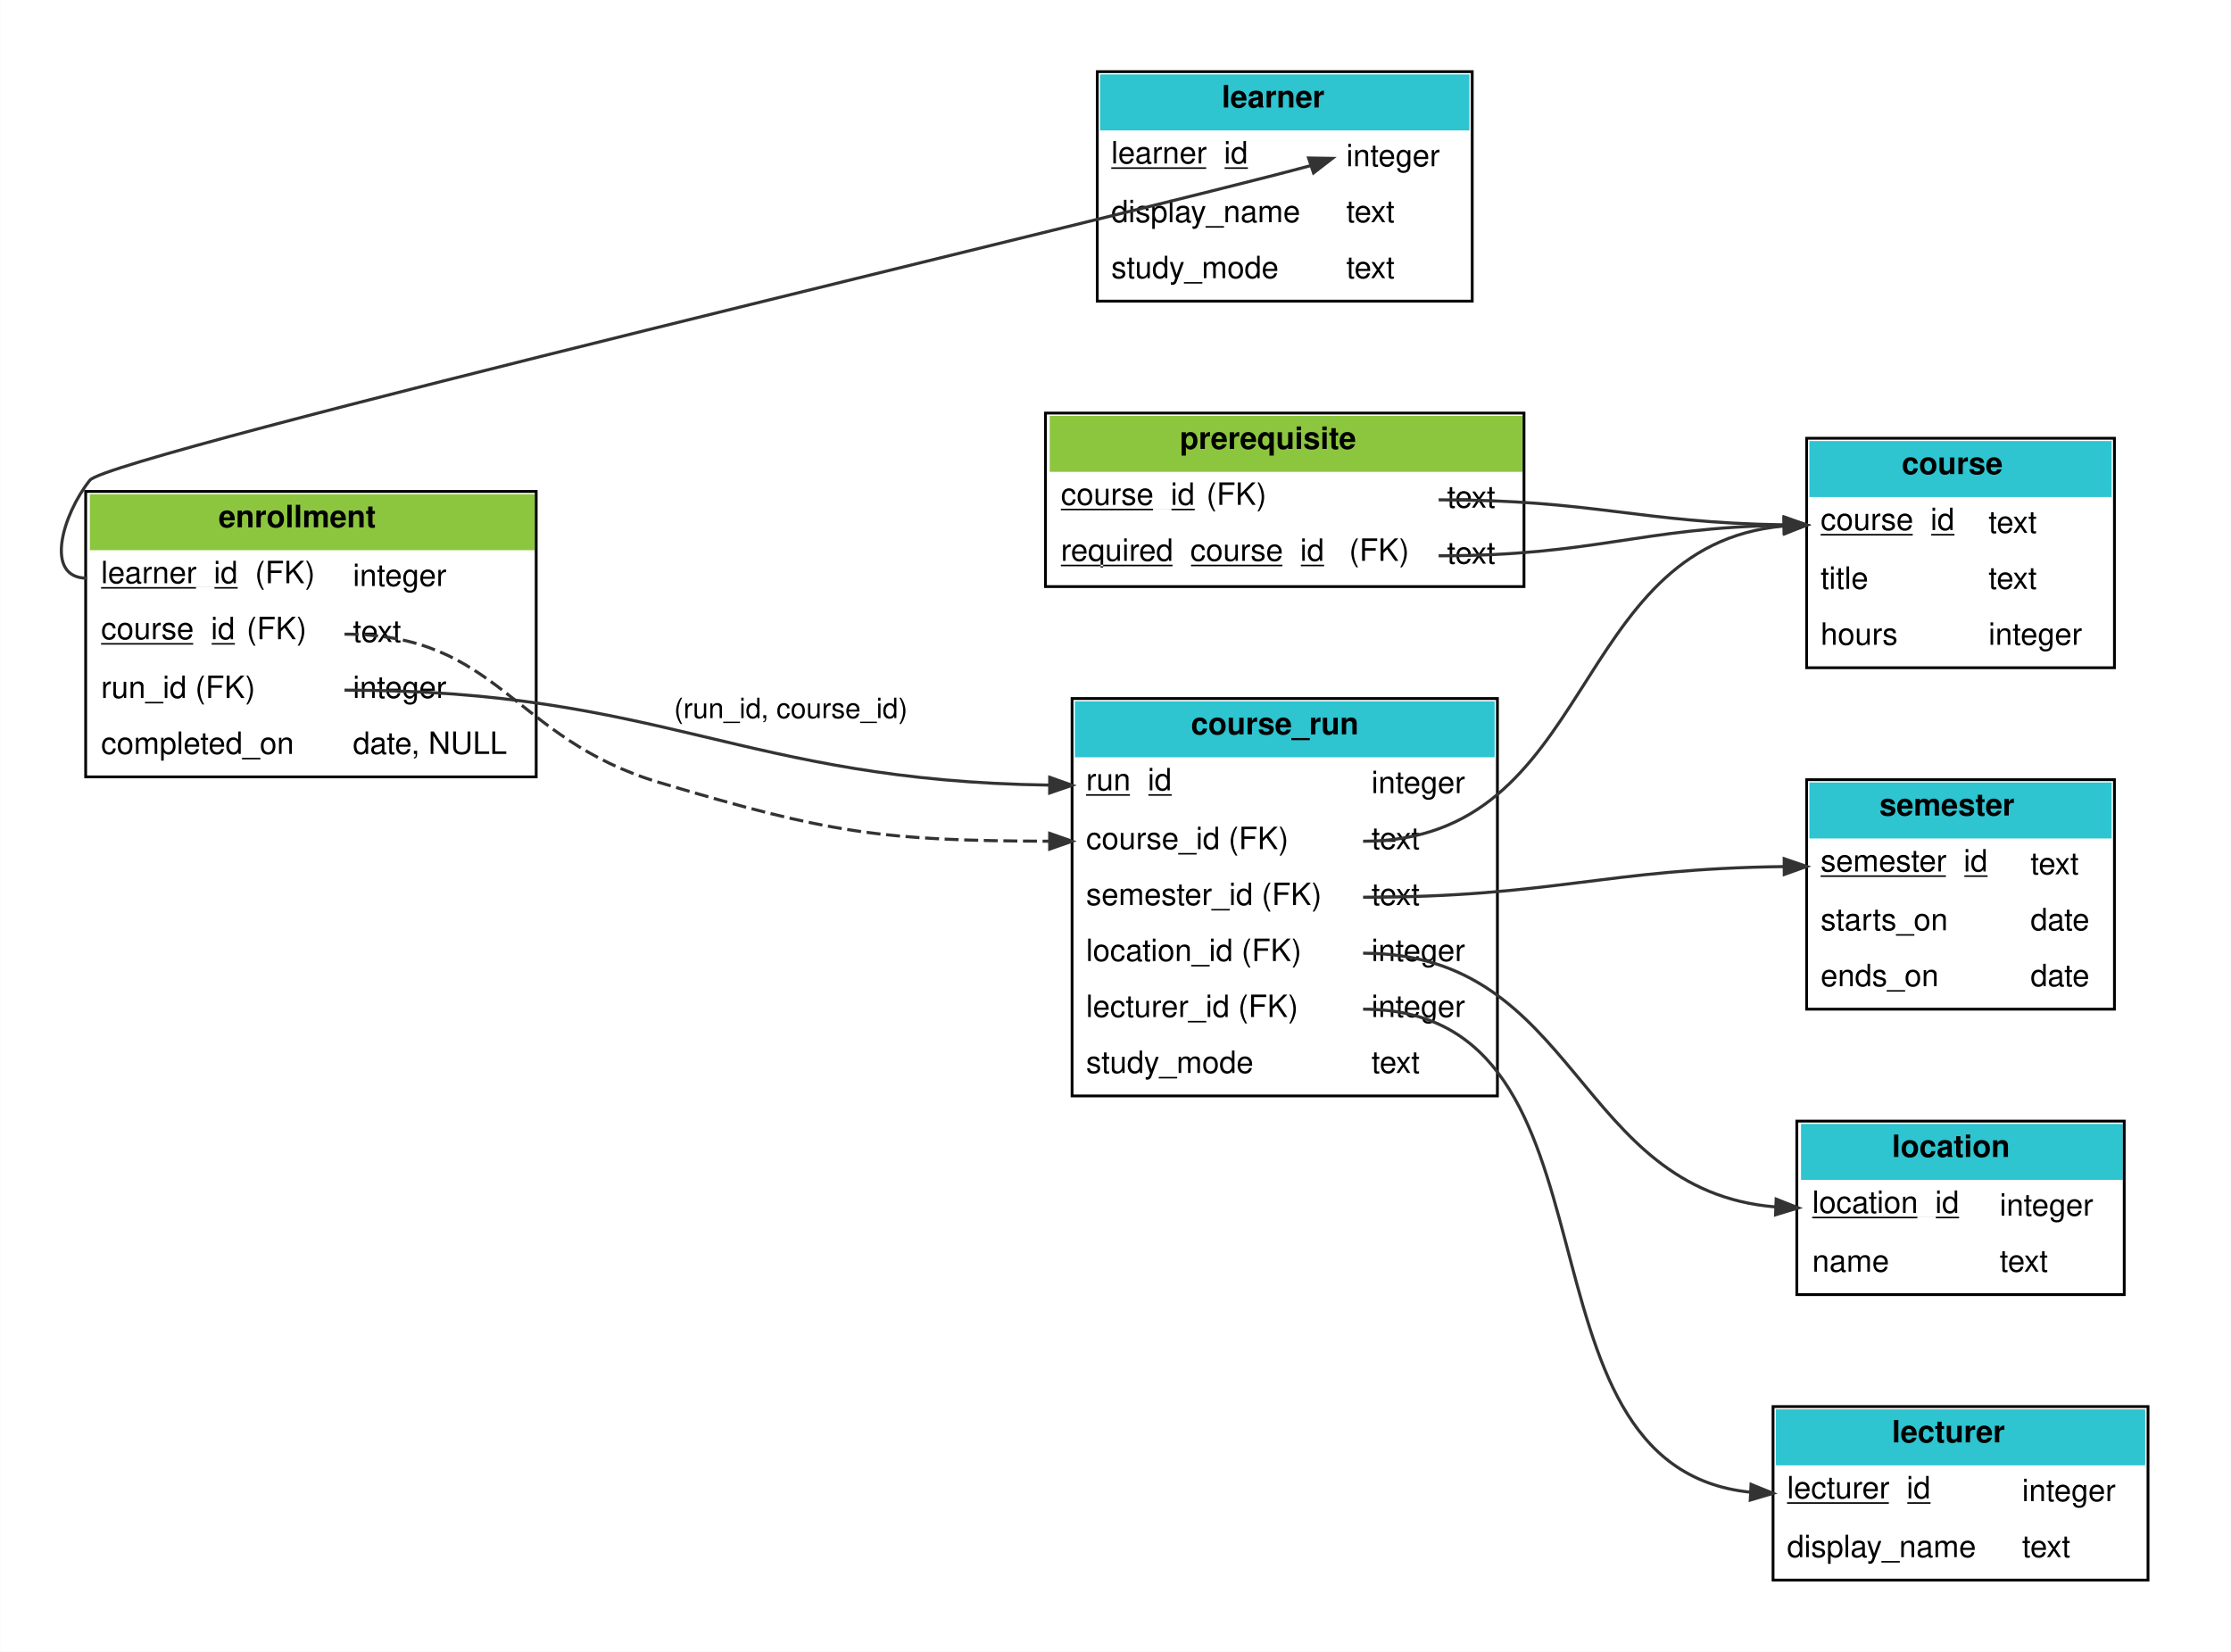
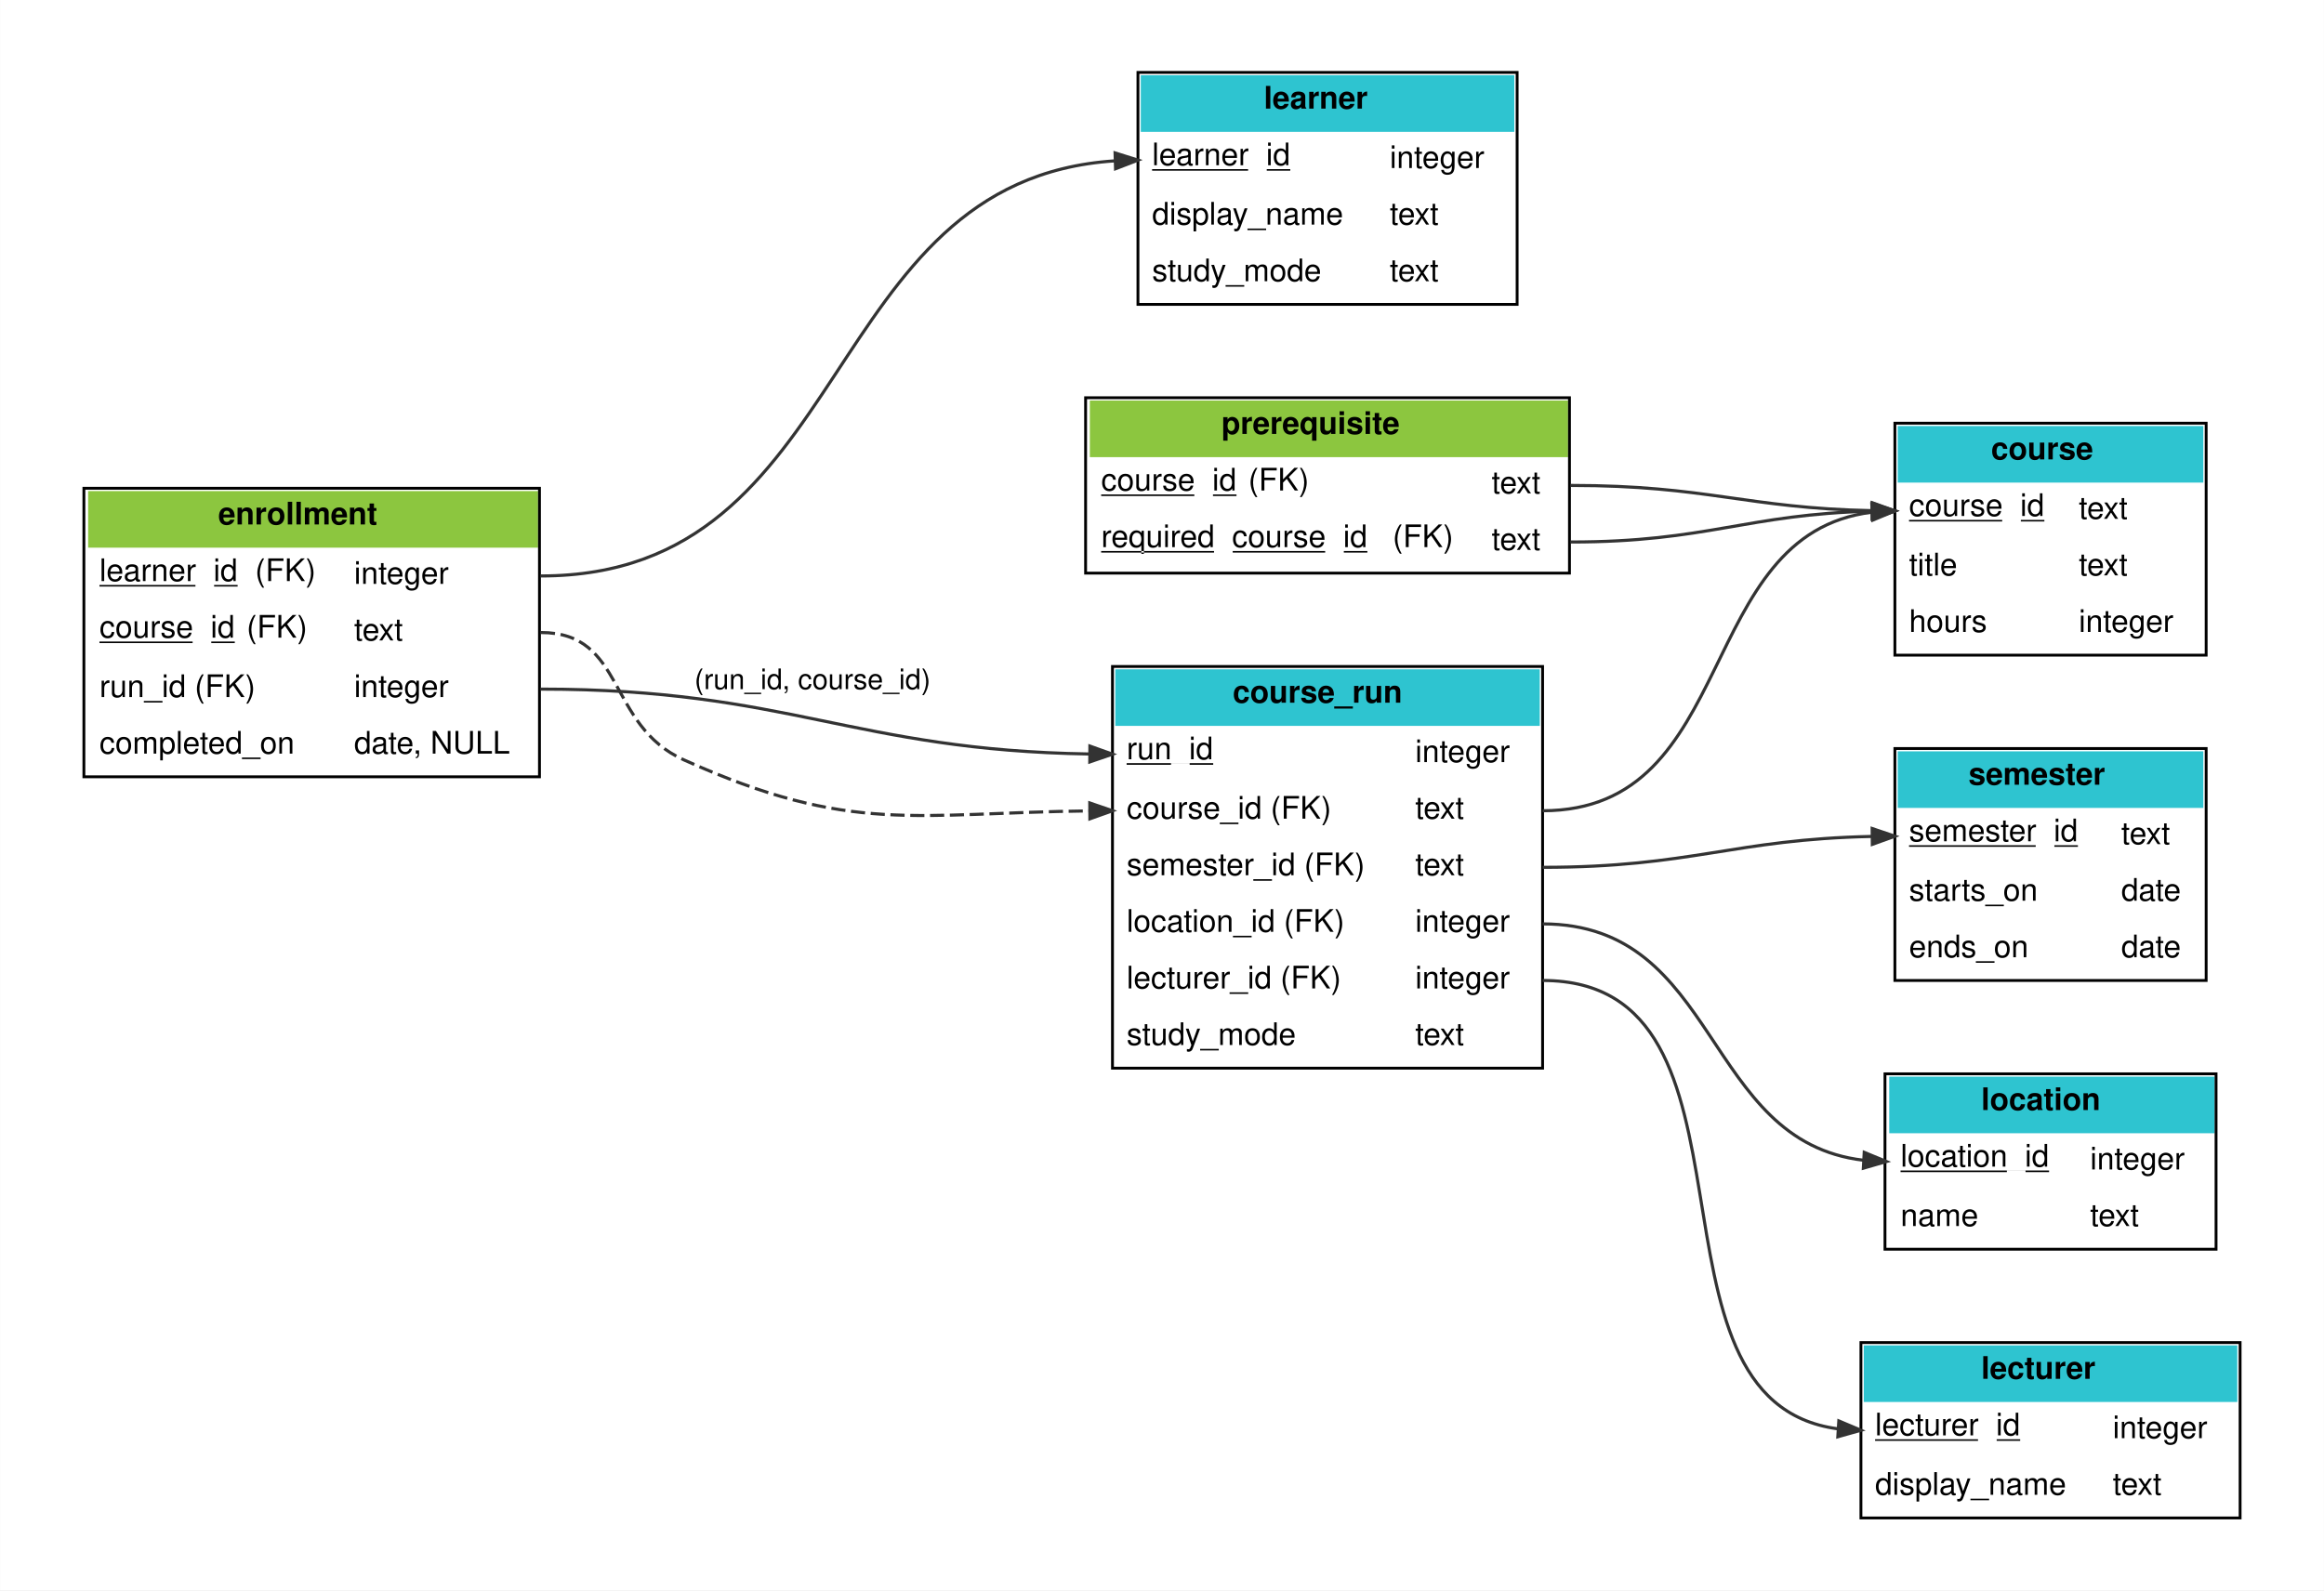
- <svg xmlns="http://www.w3.org/2000/svg" width="797pt" height="590pt" viewBox="0.00 0.00 797.16 590.20">
-   <g id="graph0" class="graph" transform="scale(1 1) rotate(0) translate(21.6 568.6)">
-     <polygon fill="white" stroke="transparent" points="-21.6,21.6 -21.6,-568.6 775.56,-568.6 775.56,21.6 -21.6,21.6" />
+ <svg xmlns="http://www.w3.org/2000/svg" width="821pt" height="562pt" viewBox="0.00 0.00 821.20 562.20">
+   <g id="graph0" class="graph" transform="scale(1 1) rotate(0) translate(21.6 540.6)">
+     <polygon fill="white" stroke="transparent" points="-21.6,21.6 -21.6,-540.6 799.6,-540.6 799.6,21.6 -21.6,21.6" />
    <g id="node1" class="node">
-       <polygon fill="white" stroke="transparent" points="370.46,-461 370.46,-543 504.46,-543 504.46,-461 370.46,-461" />
-       <polygon fill="#2ec4d0" stroke="transparent" points="371.46,-522 371.46,-542 503.46,-542 503.46,-522 371.46,-522" />
-       <text text-anchor="start" x="414.96" y="-530.2" font-family="Helvetica,sans-Serif" font-weight="bold" font-size="11.00">learner</text>
-       <text text-anchor="start" x="375.46" y="-510.2" font-family="Helvetica,sans-Serif" text-decoration="underline" font-size="11.00">learner_id</text>
-       <text text-anchor="start" x="459.46" y="-509.2" font-family="Helvetica,sans-Serif" font-size="11.00">integer</text>
-       <text text-anchor="start" x="375.46" y="-489.2" font-family="Helvetica,sans-Serif" font-size="11.00">display_name</text>
-       <text text-anchor="start" x="459.46" y="-489.2" font-family="Helvetica,sans-Serif" font-size="11.00">text</text>
-       <text text-anchor="start" x="375.46" y="-469.2" font-family="Helvetica,sans-Serif" font-size="11.00">study_mode</text>
-       <text text-anchor="start" x="459.46" y="-469.2" font-family="Helvetica,sans-Serif" font-size="11.00">text</text>
-       <polygon fill="none" stroke="black" points="370.46,-461 370.46,-543 504.46,-543 504.46,-461 370.46,-461" />
+       <polygon fill="white" stroke="transparent" points="380.5,-433 380.5,-515 514.5,-515 514.5,-433 380.5,-433" />
+       <polygon fill="#2ec4d0" stroke="transparent" points="381.5,-494 381.5,-514 513.5,-514 513.5,-494 381.5,-494" />
+       <text text-anchor="start" x="425" y="-502.2" font-family="Helvetica,sans-Serif" font-weight="bold" font-size="11.00">learner</text>
+       <text text-anchor="start" x="385.5" y="-482.2" font-family="Helvetica,sans-Serif" text-decoration="underline" font-size="11.00">learner_id</text>
+       <text text-anchor="start" x="469.5" y="-481.2" font-family="Helvetica,sans-Serif" font-size="11.00">integer</text>
+       <text text-anchor="start" x="385.5" y="-461.2" font-family="Helvetica,sans-Serif" font-size="11.00">display_name</text>
+       <text text-anchor="start" x="469.5" y="-461.2" font-family="Helvetica,sans-Serif" font-size="11.00">text</text>
+       <text text-anchor="start" x="385.5" y="-441.2" font-family="Helvetica,sans-Serif" font-size="11.00">study_mode</text>
+       <text text-anchor="start" x="469.5" y="-441.2" font-family="Helvetica,sans-Serif" font-size="11.00">text</text>
+       <polygon fill="none" stroke="black" points="380.5,-433 380.5,-515 514.5,-515 514.5,-433 380.5,-433" />
    </g>
    <g id="node2" class="node">
-       <polygon fill="white" stroke="transparent" points="8.96,-291 8.96,-393 169.96,-393 169.96,-291 8.96,-291" />
-       <polygon fill="#8cc63f" stroke="transparent" points="10.46,-372 10.46,-392 169.46,-392 169.46,-372 10.46,-372" />
-       <text text-anchor="start" x="56.46" y="-380.2" font-family="Helvetica,sans-Serif" font-weight="bold" font-size="11.00">enrollment</text>
-       <text text-anchor="start" x="14.46" y="-360.2" font-family="Helvetica,sans-Serif" text-decoration="underline" font-size="11.00">learner_id</text>
-       <text text-anchor="start" x="69.46" y="-360.2" font-family="Helvetica,sans-Serif" font-size="11.00"> (FK)</text>
-       <text text-anchor="start" x="104.46" y="-359.2" font-family="Helvetica,sans-Serif" font-size="11.00">integer</text>
-       <text text-anchor="start" x="14.46" y="-340.2" font-family="Helvetica,sans-Serif" text-decoration="underline" font-size="11.00">course_id</text>
-       <text text-anchor="start" x="66.46" y="-340.2" font-family="Helvetica,sans-Serif" font-size="11.00"> (FK)</text>
-       <text text-anchor="start" x="104.46" y="-339.2" font-family="Helvetica,sans-Serif" font-size="11.00">text</text>
-       <text text-anchor="start" x="14.46" y="-319.2" font-family="Helvetica,sans-Serif" font-size="11.00">run_id (FK)</text>
-       <text text-anchor="start" x="104.46" y="-319.2" font-family="Helvetica,sans-Serif" font-size="11.00">integer</text>
-       <text text-anchor="start" x="14.46" y="-299.2" font-family="Helvetica,sans-Serif" font-size="11.00">completed_on</text>
-       <text text-anchor="start" x="104.46" y="-299.2" font-family="Helvetica,sans-Serif" font-size="11.00">date, NULL</text>
-       <polygon fill="none" stroke="black" points="8.96,-291 8.96,-393 169.96,-393 169.96,-291 8.96,-291" />
+       <polygon fill="white" stroke="transparent" points="8,-266 8,-368 169,-368 169,-266 8,-266" />
+       <polygon fill="#8cc63f" stroke="transparent" points="9.5,-347 9.5,-367 168.5,-367 168.5,-347 9.5,-347" />
+       <text text-anchor="start" x="55.5" y="-355.2" font-family="Helvetica,sans-Serif" font-weight="bold" font-size="11.00">enrollment</text>
+       <text text-anchor="start" x="13.5" y="-335.2" font-family="Helvetica,sans-Serif" text-decoration="underline" font-size="11.00">learner_id</text>
+       <text text-anchor="start" x="68.5" y="-335.2" font-family="Helvetica,sans-Serif" font-size="11.00"> (FK)</text>
+       <text text-anchor="start" x="103.5" y="-334.2" font-family="Helvetica,sans-Serif" font-size="11.00">integer</text>
+       <text text-anchor="start" x="13.5" y="-315.2" font-family="Helvetica,sans-Serif" text-decoration="underline" font-size="11.00">course_id</text>
+       <text text-anchor="start" x="65.5" y="-315.2" font-family="Helvetica,sans-Serif" font-size="11.00"> (FK)</text>
+       <text text-anchor="start" x="103.5" y="-314.2" font-family="Helvetica,sans-Serif" font-size="11.00">text</text>
+       <text text-anchor="start" x="13.5" y="-294.2" font-family="Helvetica,sans-Serif" font-size="11.00">run_id (FK)</text>
+       <text text-anchor="start" x="103.5" y="-294.2" font-family="Helvetica,sans-Serif" font-size="11.00">integer</text>
+       <text text-anchor="start" x="13.5" y="-274.2" font-family="Helvetica,sans-Serif" font-size="11.00">completed_on</text>
+       <text text-anchor="start" x="103.5" y="-274.2" font-family="Helvetica,sans-Serif" font-size="11.00">date, NULL</text>
+       <polygon fill="none" stroke="black" points="8,-266 8,-368 169,-368 169,-266 8,-266" />
    </g>
    <g id="edge1" class="edge">
-       <path fill="none" stroke="#333333" stroke-width="1.1" d="M9.46,-362C-6.1,-362 0.76,-384.83 10.46,-397 17.66,-406.03 386.93,-493.14 446.62,-509.4" />
-       <polygon fill="#333333" stroke="#333333" stroke-width="1.1" points="445.99,-512.14 454.46,-512 447.75,-506.82 445.99,-512.14" />
+       <path fill="none" stroke="#333333" stroke-width="1.1" d="M169.5,-337C281,-337 266.99,-476.91 372.36,-483.74" />
+       <polygon fill="#333333" stroke="#333333" stroke-width="1.1" points="372.42,-486.54 380.5,-484 372.59,-480.95 372.42,-486.54" />
    </g>
    <g id="node3" class="node">
-       <polygon fill="white" stroke="transparent" points="361.46,-177 361.46,-319 513.46,-319 513.46,-177 361.46,-177" />
-       <polygon fill="#2ec4d0" stroke="transparent" points="362.46,-298 362.46,-318 512.46,-318 512.46,-298 362.46,-298" />
-       <text text-anchor="start" x="403.96" y="-306.2" font-family="Helvetica,sans-Serif" font-weight="bold" font-size="11.00">course_run</text>
-       <text text-anchor="start" x="366.46" y="-286.2" font-family="Helvetica,sans-Serif" text-decoration="underline" font-size="11.00">run_id</text>
-       <text text-anchor="start" x="468.46" y="-285.2" font-family="Helvetica,sans-Serif" font-size="11.00">integer</text>
-       <text text-anchor="start" x="366.46" y="-265.2" font-family="Helvetica,sans-Serif" font-size="11.00">course_id (FK)</text>
-       <text text-anchor="start" x="468.46" y="-265.2" font-family="Helvetica,sans-Serif" font-size="11.00">text</text>
-       <text text-anchor="start" x="366.46" y="-245.2" font-family="Helvetica,sans-Serif" font-size="11.00">semester_id (FK)</text>
-       <text text-anchor="start" x="468.46" y="-245.2" font-family="Helvetica,sans-Serif" font-size="11.00">text</text>
-       <text text-anchor="start" x="366.46" y="-225.2" font-family="Helvetica,sans-Serif" font-size="11.00">location_id (FK)</text>
-       <text text-anchor="start" x="468.46" y="-225.2" font-family="Helvetica,sans-Serif" font-size="11.00">integer</text>
-       <text text-anchor="start" x="366.46" y="-205.2" font-family="Helvetica,sans-Serif" font-size="11.00">lecturer_id (FK)</text>
-       <text text-anchor="start" x="468.46" y="-205.2" font-family="Helvetica,sans-Serif" font-size="11.00">integer</text>
-       <text text-anchor="start" x="366.46" y="-185.2" font-family="Helvetica,sans-Serif" font-size="11.00">study_mode</text>
-       <text text-anchor="start" x="468.46" y="-185.2" font-family="Helvetica,sans-Serif" font-size="11.00">text</text>
-       <polygon fill="none" stroke="black" points="361.46,-177 361.46,-319 513.46,-319 513.46,-177 361.46,-177" />
+       <polygon fill="white" stroke="transparent" points="371.5,-163 371.5,-305 523.5,-305 523.5,-163 371.5,-163" />
+       <polygon fill="#2ec4d0" stroke="transparent" points="372.5,-284 372.5,-304 522.5,-304 522.5,-284 372.5,-284" />
+       <text text-anchor="start" x="414" y="-292.2" font-family="Helvetica,sans-Serif" font-weight="bold" font-size="11.00">course_run</text>
+       <text text-anchor="start" x="376.5" y="-272.2" font-family="Helvetica,sans-Serif" text-decoration="underline" font-size="11.00">run_id</text>
+       <text text-anchor="start" x="478.5" y="-271.2" font-family="Helvetica,sans-Serif" font-size="11.00">integer</text>
+       <text text-anchor="start" x="376.5" y="-251.2" font-family="Helvetica,sans-Serif" font-size="11.00">course_id (FK)</text>
+       <text text-anchor="start" x="478.5" y="-251.2" font-family="Helvetica,sans-Serif" font-size="11.00">text</text>
+       <text text-anchor="start" x="376.5" y="-231.2" font-family="Helvetica,sans-Serif" font-size="11.00">semester_id (FK)</text>
+       <text text-anchor="start" x="478.5" y="-231.2" font-family="Helvetica,sans-Serif" font-size="11.00">text</text>
+       <text text-anchor="start" x="376.5" y="-211.2" font-family="Helvetica,sans-Serif" font-size="11.00">location_id (FK)</text>
+       <text text-anchor="start" x="478.5" y="-211.2" font-family="Helvetica,sans-Serif" font-size="11.00">integer</text>
+       <text text-anchor="start" x="376.5" y="-191.2" font-family="Helvetica,sans-Serif" font-size="11.00">lecturer_id (FK)</text>
+       <text text-anchor="start" x="478.5" y="-191.2" font-family="Helvetica,sans-Serif" font-size="11.00">integer</text>
+       <text text-anchor="start" x="376.5" y="-171.2" font-family="Helvetica,sans-Serif" font-size="11.00">study_mode</text>
+       <text text-anchor="start" x="478.5" y="-171.2" font-family="Helvetica,sans-Serif" font-size="11.00">text</text>
+       <polygon fill="none" stroke="black" points="371.5,-163 371.5,-305 523.5,-305 523.5,-163 371.5,-163" />
    </g>
    <g id="edge2" class="edge">
-       <path fill="none" stroke="#333333" stroke-width="1.1" d="M101.46,-322C215.27,-322 243.61,-289.58 353.42,-288.06" />
-       <polygon fill="#333333" stroke="#333333" stroke-width="1.1" points="353.48,-290.85 361.46,-288 353.45,-285.25 353.48,-290.85" />
-       <text text-anchor="middle" x="260.96" y="-312" font-family="Helvetica,sans-Serif" font-size="10.00"> (run_id, course_id)</text>
+       <path fill="none" stroke="#333333" stroke-width="1.1" d="M169.5,-297C257.12,-297 279.79,-275.37 363.48,-274.06" />
+       <polygon fill="#333333" stroke="#333333" stroke-width="1.1" points="363.52,-276.86 371.5,-274 363.48,-271.26 363.52,-276.86" />
+       <text text-anchor="middle" x="265.5" y="-297" font-family="Helvetica,sans-Serif" font-size="10.00">(run_id, course_id)</text>
    </g>
    <g id="edge3" class="edge">
-       <path fill="none" stroke="#333333" stroke-width="1.1" stroke-dasharray="5,2" d="M101.46,-342C156.74,-342 161.01,-304.85 213.96,-289 274.67,-270.83 293.63,-268.2 353.19,-268.01" />
-       <polygon fill="#333333" stroke="#333333" stroke-width="1.1" points="353.47,-270.81 361.46,-268 353.46,-265.21 353.47,-270.81" />
+       <path fill="none" stroke="#333333" stroke-width="1.1" stroke-dasharray="5,2" d="M169.5,-317C199.56,-317 192.59,-284.34 220,-272 279.29,-245.3 301.83,-253.26 363.38,-253.95" />
+       <polygon fill="#333333" stroke="#333333" stroke-width="1.1" points="363.48,-256.75 371.5,-254 363.52,-251.15 363.48,-256.75" />
    </g>
    <g id="node4" class="node">
-       <polygon fill="white" stroke="transparent" points="623.96,-330 623.96,-412 733.96,-412 733.96,-330 623.96,-330" />
-       <polygon fill="#2ec4d0" stroke="transparent" points="624.96,-391 624.96,-411 732.96,-411 732.96,-391 624.96,-391" />
-       <text text-anchor="start" x="657.96" y="-399.2" font-family="Helvetica,sans-Serif" font-weight="bold" font-size="11.00">course</text>
-       <text text-anchor="start" x="628.96" y="-379.2" font-family="Helvetica,sans-Serif" text-decoration="underline" font-size="11.00">course_id</text>
-       <text text-anchor="start" x="688.96" y="-378.2" font-family="Helvetica,sans-Serif" font-size="11.00">text</text>
-       <text text-anchor="start" x="628.96" y="-358.2" font-family="Helvetica,sans-Serif" font-size="11.00">title</text>
-       <text text-anchor="start" x="688.96" y="-358.2" font-family="Helvetica,sans-Serif" font-size="11.00">text</text>
-       <text text-anchor="start" x="628.96" y="-338.2" font-family="Helvetica,sans-Serif" font-size="11.00">hours</text>
-       <text text-anchor="start" x="688.96" y="-338.2" font-family="Helvetica,sans-Serif" font-size="11.00">integer</text>
-       <polygon fill="none" stroke="black" points="623.96,-330 623.96,-412 733.96,-412 733.96,-330 623.96,-330" />
+       <polygon fill="white" stroke="transparent" points="648,-309 648,-391 758,-391 758,-309 648,-309" />
+       <polygon fill="#2ec4d0" stroke="transparent" points="649,-370 649,-390 757,-390 757,-370 649,-370" />
+       <text text-anchor="start" x="682" y="-378.2" font-family="Helvetica,sans-Serif" font-weight="bold" font-size="11.00">course</text>
+       <text text-anchor="start" x="653" y="-358.2" font-family="Helvetica,sans-Serif" text-decoration="underline" font-size="11.00">course_id</text>
+       <text text-anchor="start" x="713" y="-357.2" font-family="Helvetica,sans-Serif" font-size="11.00">text</text>
+       <text text-anchor="start" x="653" y="-337.2" font-family="Helvetica,sans-Serif" font-size="11.00">title</text>
+       <text text-anchor="start" x="713" y="-337.2" font-family="Helvetica,sans-Serif" font-size="11.00">text</text>
+       <text text-anchor="start" x="653" y="-317.2" font-family="Helvetica,sans-Serif" font-size="11.00">hours</text>
+       <text text-anchor="start" x="713" y="-317.2" font-family="Helvetica,sans-Serif" font-size="11.00">integer</text>
+       <polygon fill="none" stroke="black" points="648,-309 648,-391 758,-391 758,-309 648,-309" />
    </g>
    <g id="edge4" class="edge">
-       <path fill="none" stroke="#333333" stroke-width="1.1" d="M465.46,-268C549.11,-268 538.3,-373.62 615.67,-380.63" />
-       <polygon fill="#333333" stroke="#333333" stroke-width="1.1" points="615.85,-383.44 623.96,-381 616.1,-377.85 615.85,-383.44" />
+       <path fill="none" stroke="#333333" stroke-width="1.1" d="M523.5,-254C593.33,-254 576.81,-351.88 639.9,-359.53" />
+       <polygon fill="#333333" stroke="#333333" stroke-width="1.1" points="639.85,-362.33 648,-360 640.18,-356.74 639.85,-362.33" />
    </g>
    <g id="node6" class="node">
-       <polygon fill="white" stroke="transparent" points="623.96,-208 623.96,-290 733.96,-290 733.96,-208 623.96,-208" />
-       <polygon fill="#2ec4d0" stroke="transparent" points="624.96,-269 624.96,-289 732.96,-289 732.96,-269 624.96,-269" />
-       <text text-anchor="start" x="649.96" y="-277.2" font-family="Helvetica,sans-Serif" font-weight="bold" font-size="11.00">semester</text>
-       <text text-anchor="start" x="628.96" y="-257.2" font-family="Helvetica,sans-Serif" text-decoration="underline" font-size="11.00">semester_id</text>
-       <text text-anchor="start" x="703.96" y="-256.2" font-family="Helvetica,sans-Serif" font-size="11.00">text</text>
-       <text text-anchor="start" x="628.96" y="-236.2" font-family="Helvetica,sans-Serif" font-size="11.00">starts_on</text>
-       <text text-anchor="start" x="703.96" y="-236.2" font-family="Helvetica,sans-Serif" font-size="11.00">date</text>
-       <text text-anchor="start" x="628.96" y="-216.2" font-family="Helvetica,sans-Serif" font-size="11.00">ends_on</text>
-       <text text-anchor="start" x="703.96" y="-216.2" font-family="Helvetica,sans-Serif" font-size="11.00">date</text>
-       <polygon fill="none" stroke="black" points="623.96,-208 623.96,-290 733.96,-290 733.96,-208 623.96,-208" />
+       <polygon fill="white" stroke="transparent" points="648,-194 648,-276 758,-276 758,-194 648,-194" />
+       <polygon fill="#2ec4d0" stroke="transparent" points="649,-255 649,-275 757,-275 757,-255 649,-255" />
+       <text text-anchor="start" x="674" y="-263.2" font-family="Helvetica,sans-Serif" font-weight="bold" font-size="11.00">semester</text>
+       <text text-anchor="start" x="653" y="-243.2" font-family="Helvetica,sans-Serif" text-decoration="underline" font-size="11.00">semester_id</text>
+       <text text-anchor="start" x="728" y="-242.2" font-family="Helvetica,sans-Serif" font-size="11.00">text</text>
+       <text text-anchor="start" x="653" y="-222.2" font-family="Helvetica,sans-Serif" font-size="11.00">starts_on</text>
+       <text text-anchor="start" x="728" y="-222.2" font-family="Helvetica,sans-Serif" font-size="11.00">date</text>
+       <text text-anchor="start" x="653" y="-202.2" font-family="Helvetica,sans-Serif" font-size="11.00">ends_on</text>
+       <text text-anchor="start" x="728" y="-202.2" font-family="Helvetica,sans-Serif" font-size="11.00">date</text>
+       <polygon fill="none" stroke="black" points="648,-194 648,-276 758,-276 758,-194 648,-194" />
    </g>
    <g id="edge5" class="edge">
-       <path fill="none" stroke="#333333" stroke-width="1.1" d="M465.46,-248C533.32,-248 551.92,-258.16 615.93,-258.95" />
-       <polygon fill="#333333" stroke="#333333" stroke-width="1.1" points="615.95,-261.75 623.96,-259 615.98,-256.15 615.95,-261.75" />
+       <path fill="none" stroke="#333333" stroke-width="1.1" d="M523.5,-234C576.23,-234 590.98,-243.91 639.85,-244.92" />
+       <polygon fill="#333333" stroke="#333333" stroke-width="1.1" points="639.97,-247.72 648,-245 640.03,-242.12 639.97,-247.72" />
    </g>
    <g id="node7" class="node">
-       <polygon fill="white" stroke="transparent" points="620.46,-106 620.46,-168 737.46,-168 737.46,-106 620.46,-106" />
-       <polygon fill="#2ec4d0" stroke="transparent" points="621.96,-147 621.96,-167 736.96,-167 736.96,-147 621.96,-147" />
-       <text text-anchor="start" x="654.46" y="-155.2" font-family="Helvetica,sans-Serif" font-weight="bold" font-size="11.00">location</text>
-       <text text-anchor="start" x="625.96" y="-135.2" font-family="Helvetica,sans-Serif" text-decoration="underline" font-size="11.00">location_id</text>
-       <text text-anchor="start" x="692.96" y="-134.2" font-family="Helvetica,sans-Serif" font-size="11.00">integer</text>
-       <text text-anchor="start" x="625.96" y="-114.2" font-family="Helvetica,sans-Serif" font-size="11.00">name</text>
-       <text text-anchor="start" x="692.96" y="-114.2" font-family="Helvetica,sans-Serif" font-size="11.00">text</text>
-       <polygon fill="none" stroke="black" points="620.46,-106 620.46,-168 737.46,-168 737.46,-106 620.46,-106" />
+       <polygon fill="white" stroke="transparent" points="644.5,-99 644.5,-161 761.5,-161 761.5,-99 644.5,-99" />
+       <polygon fill="#2ec4d0" stroke="transparent" points="646,-140 646,-160 761,-160 761,-140 646,-140" />
+       <text text-anchor="start" x="678.5" y="-148.2" font-family="Helvetica,sans-Serif" font-weight="bold" font-size="11.00">location</text>
+       <text text-anchor="start" x="650" y="-128.2" font-family="Helvetica,sans-Serif" text-decoration="underline" font-size="11.00">location_id</text>
+       <text text-anchor="start" x="717" y="-127.2" font-family="Helvetica,sans-Serif" font-size="11.00">integer</text>
+       <text text-anchor="start" x="650" y="-107.2" font-family="Helvetica,sans-Serif" font-size="11.00">name</text>
+       <text text-anchor="start" x="717" y="-107.2" font-family="Helvetica,sans-Serif" font-size="11.00">text</text>
+       <polygon fill="none" stroke="black" points="644.5,-99 644.5,-161 761.5,-161 761.5,-99 644.5,-99" />
    </g>
    <g id="edge6" class="edge">
-       <path fill="none" stroke="#333333" stroke-width="1.1" d="M465.46,-228C542.72,-228 541.11,-143.29 612.83,-137.33" />
-       <polygon fill="#333333" stroke="#333333" stroke-width="1.1" points="613.08,-140.12 620.96,-137 612.86,-134.53 613.08,-140.12" />
+       <path fill="none" stroke="#333333" stroke-width="1.1" d="M523.5,-214C586.33,-214 580.05,-137.06 636.94,-130.45" />
+       <polygon fill="#333333" stroke="#333333" stroke-width="1.1" points="637.17,-133.24 645,-130 636.86,-127.65 637.17,-133.24" />
    </g>
    <g id="node8" class="node">
-       <polygon fill="white" stroke="transparent" points="611.96,-4 611.96,-66 745.96,-66 745.96,-4 611.96,-4" />
-       <polygon fill="#2ec4d0" stroke="transparent" points="612.96,-45 612.96,-65 744.96,-65 744.96,-45 612.96,-45" />
-       <text text-anchor="start" x="654.46" y="-53.2" font-family="Helvetica,sans-Serif" font-weight="bold" font-size="11.00">lecturer</text>
-       <text text-anchor="start" x="616.96" y="-33.2" font-family="Helvetica,sans-Serif" text-decoration="underline" font-size="11.00">lecturer_id</text>
-       <text text-anchor="start" x="700.96" y="-32.2" font-family="Helvetica,sans-Serif" font-size="11.00">integer</text>
-       <text text-anchor="start" x="616.96" y="-12.2" font-family="Helvetica,sans-Serif" font-size="11.00">display_name</text>
-       <text text-anchor="start" x="700.96" y="-12.2" font-family="Helvetica,sans-Serif" font-size="11.00">text</text>
-       <polygon fill="none" stroke="black" points="611.96,-4 611.96,-66 745.96,-66 745.96,-4 611.96,-4" />
+       <polygon fill="white" stroke="transparent" points="636,-4 636,-66 770,-66 770,-4 636,-4" />
+       <polygon fill="#2ec4d0" stroke="transparent" points="637,-45 637,-65 769,-65 769,-45 637,-45" />
+       <text text-anchor="start" x="678.5" y="-53.2" font-family="Helvetica,sans-Serif" font-weight="bold" font-size="11.00">lecturer</text>
+       <text text-anchor="start" x="641" y="-33.2" font-family="Helvetica,sans-Serif" text-decoration="underline" font-size="11.00">lecturer_id</text>
+       <text text-anchor="start" x="725" y="-32.2" font-family="Helvetica,sans-Serif" font-size="11.00">integer</text>
+       <text text-anchor="start" x="641" y="-12.2" font-family="Helvetica,sans-Serif" font-size="11.00">display_name</text>
+       <text text-anchor="start" x="725" y="-12.2" font-family="Helvetica,sans-Serif" font-size="11.00">text</text>
+       <polygon fill="none" stroke="black" points="636,-4 636,-66 770,-66 770,-4 636,-4" />
    </g>
    <g id="edge7" class="edge">
-       <path fill="none" stroke="#333333" stroke-width="1.1" d="M465.46,-208C563.37,-208 514.2,-44.66 603.77,-35.41" />
-       <polygon fill="#333333" stroke="#333333" stroke-width="1.1" points="604.11,-38.19 611.96,-35 603.83,-32.6 604.11,-38.19" />
+       <path fill="none" stroke="#333333" stroke-width="1.1" d="M523.5,-194C607.19,-194 553.3,-45.38 627.85,-35.51" />
+       <polygon fill="#333333" stroke="#333333" stroke-width="1.1" points="628.19,-38.3 636,-35 627.84,-32.71 628.19,-38.3" />
    </g>
    <g id="node5" class="node">
-       <polygon fill="white" stroke="transparent" points="351.96,-359 351.96,-421 522.96,-421 522.96,-359 351.96,-359" />
-       <polygon fill="#8cc63f" stroke="transparent" points="353.46,-400 353.46,-420 522.46,-420 522.46,-400 353.46,-400" />
-       <text text-anchor="start" x="399.96" y="-408.2" font-family="Helvetica,sans-Serif" font-weight="bold" font-size="11.00">prerequisite</text>
-       <text text-anchor="start" x="357.46" y="-388.2" font-family="Helvetica,sans-Serif" text-decoration="underline" font-size="11.00">course_id</text>
-       <text text-anchor="start" x="409.46" y="-388.2" font-family="Helvetica,sans-Serif" font-size="11.00"> (FK)</text>
-       <text text-anchor="start" x="495.46" y="-387.2" font-family="Helvetica,sans-Serif" font-size="11.00">text</text>
-       <text text-anchor="start" x="357.46" y="-368.2" font-family="Helvetica,sans-Serif" text-decoration="underline" font-size="11.00">required_course_id</text>
-       <text text-anchor="start" x="460.46" y="-368.2" font-family="Helvetica,sans-Serif" font-size="11.00"> (FK)</text>
-       <text text-anchor="start" x="495.46" y="-367.2" font-family="Helvetica,sans-Serif" font-size="11.00">text</text>
-       <polygon fill="none" stroke="black" points="351.96,-359 351.96,-421 522.96,-421 522.96,-359 351.96,-359" />
+       <polygon fill="white" stroke="transparent" points="362,-338 362,-400 533,-400 533,-338 362,-338" />
+       <polygon fill="#8cc63f" stroke="transparent" points="363.5,-379 363.5,-399 532.5,-399 532.5,-379 363.5,-379" />
+       <text text-anchor="start" x="410" y="-387.2" font-family="Helvetica,sans-Serif" font-weight="bold" font-size="11.00">prerequisite</text>
+       <text text-anchor="start" x="367.5" y="-367.2" font-family="Helvetica,sans-Serif" text-decoration="underline" font-size="11.00">course_id</text>
+       <text text-anchor="start" x="419.5" y="-367.2" font-family="Helvetica,sans-Serif" font-size="11.00"> (FK)</text>
+       <text text-anchor="start" x="505.5" y="-366.2" font-family="Helvetica,sans-Serif" font-size="11.00">text</text>
+       <text text-anchor="start" x="367.5" y="-347.2" font-family="Helvetica,sans-Serif" text-decoration="underline" font-size="11.00">required_course_id</text>
+       <text text-anchor="start" x="470.5" y="-347.2" font-family="Helvetica,sans-Serif" font-size="11.00"> (FK)</text>
+       <text text-anchor="start" x="505.5" y="-346.2" font-family="Helvetica,sans-Serif" font-size="11.00">text</text>
+       <polygon fill="none" stroke="black" points="362,-338 362,-400 533,-400 533,-338 362,-338" />
    </g>
    <g id="edge8" class="edge">
-       <path fill="none" stroke="#333333" stroke-width="1.1" d="M492.46,-390C548.19,-390 563.88,-381.86 615.69,-381.06" />
-       <polygon fill="#333333" stroke="#333333" stroke-width="1.1" points="615.99,-383.86 623.96,-381 615.94,-378.26 615.99,-383.86" />
+       <path fill="none" stroke="#333333" stroke-width="1.1" d="M533.5,-369C581.75,-369 595.48,-360.96 639.96,-360.08" />
+       <polygon fill="#333333" stroke="#333333" stroke-width="1.1" points="640.03,-362.88 648,-360 639.97,-357.28 640.03,-362.88" />
    </g>
    <g id="edge9" class="edge">
-       <path fill="none" stroke="#333333" stroke-width="1.1" d="M492.46,-370C548.25,-370 563.82,-379.95 615.68,-380.92" />
-       <polygon fill="#333333" stroke="#333333" stroke-width="1.1" points="615.94,-383.73 623.96,-381 615.99,-378.13 615.94,-383.73" />
+       <path fill="none" stroke="#333333" stroke-width="1.1" d="M533.5,-349C581.83,-349 595.42,-358.83 639.95,-359.9" />
+       <polygon fill="#333333" stroke="#333333" stroke-width="1.1" points="639.97,-362.71 648,-360 640.03,-357.11 639.97,-362.71" />
    </g>
  </g>
</svg>
